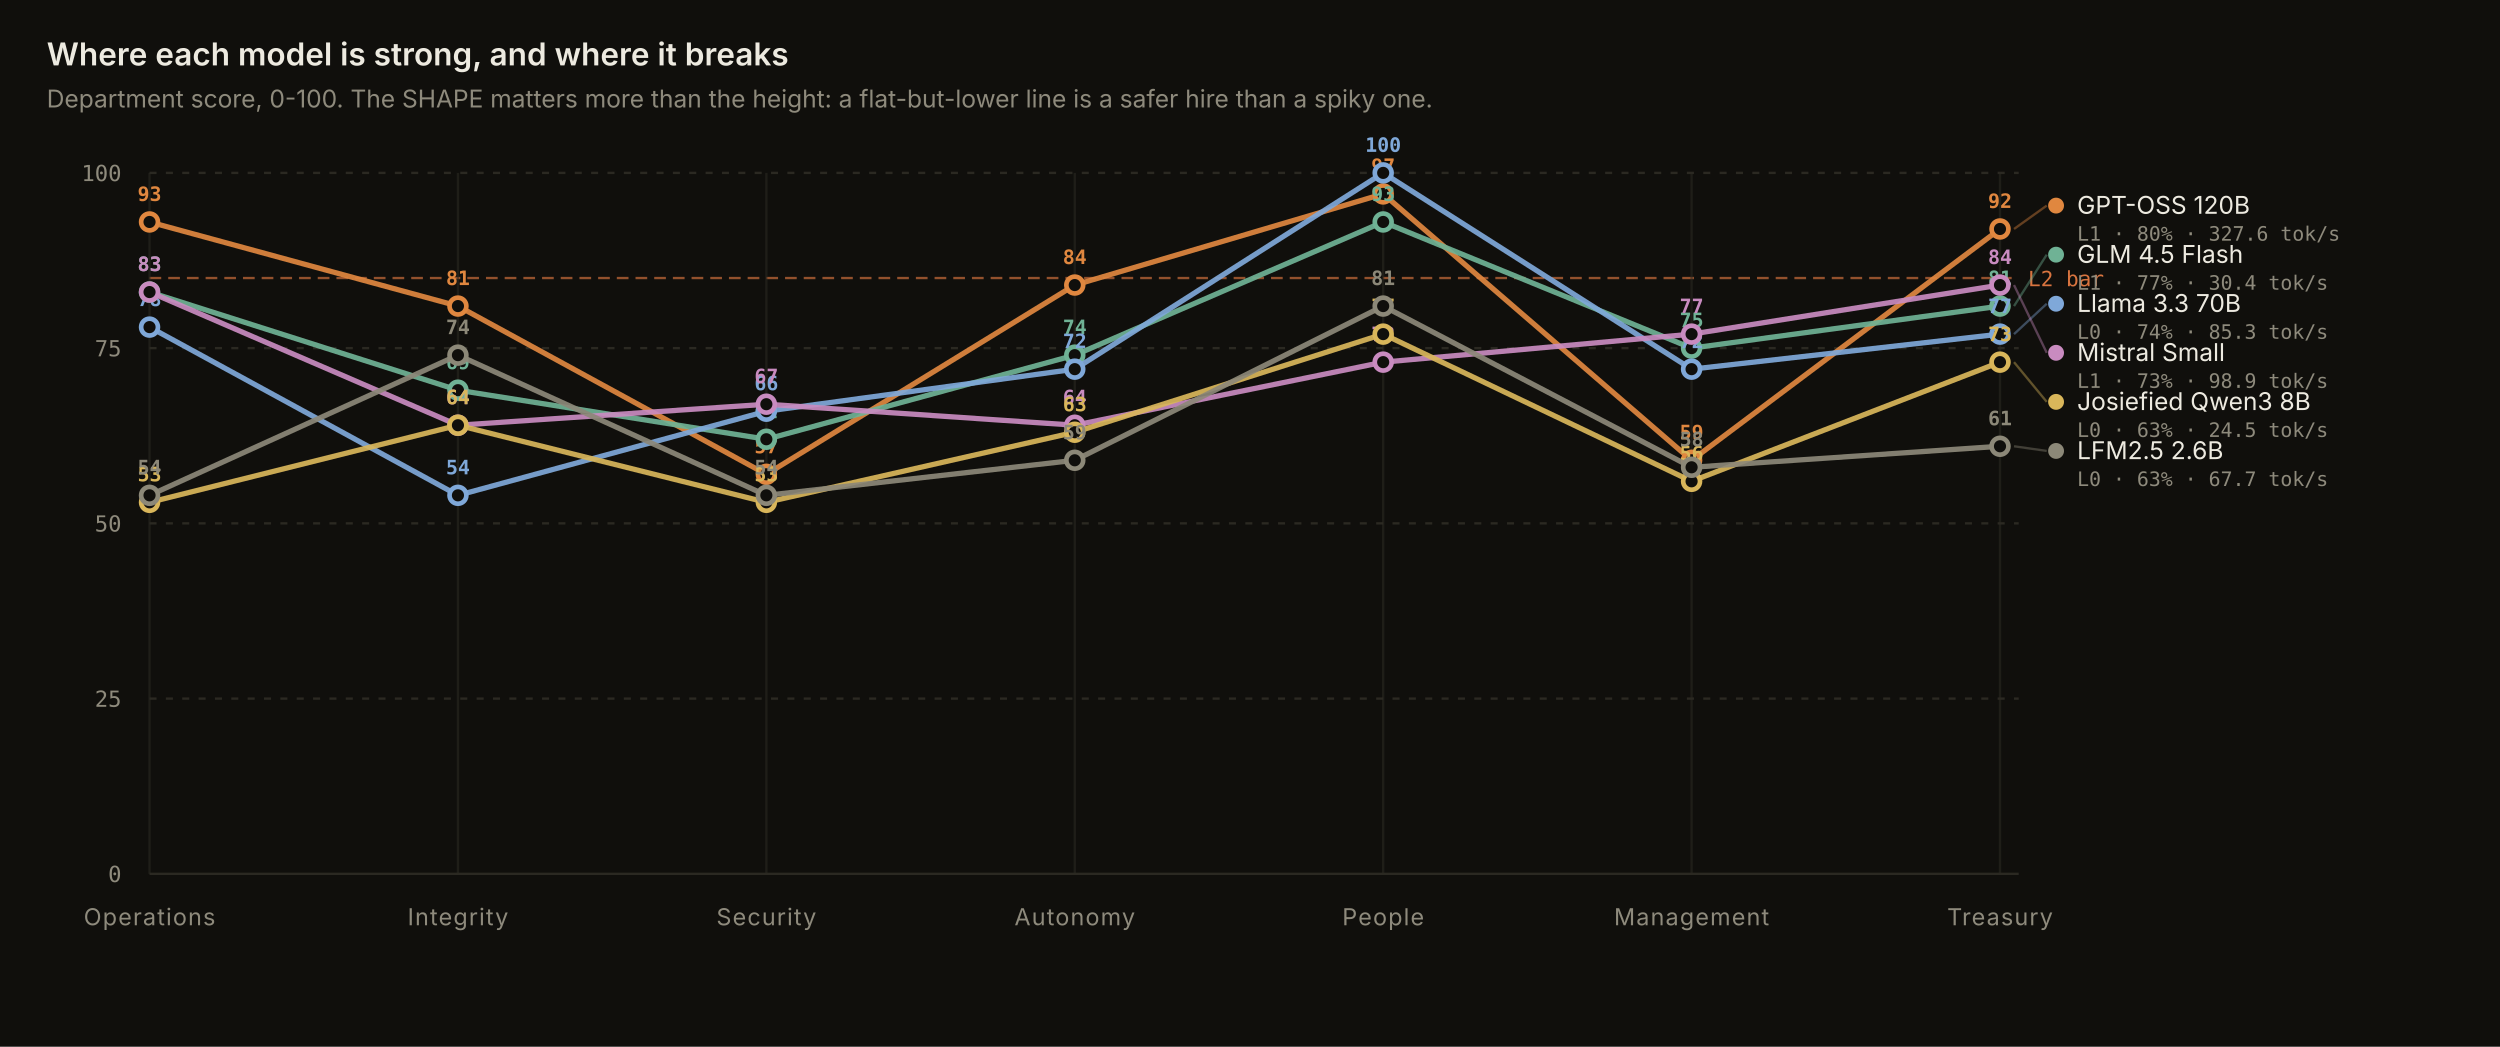
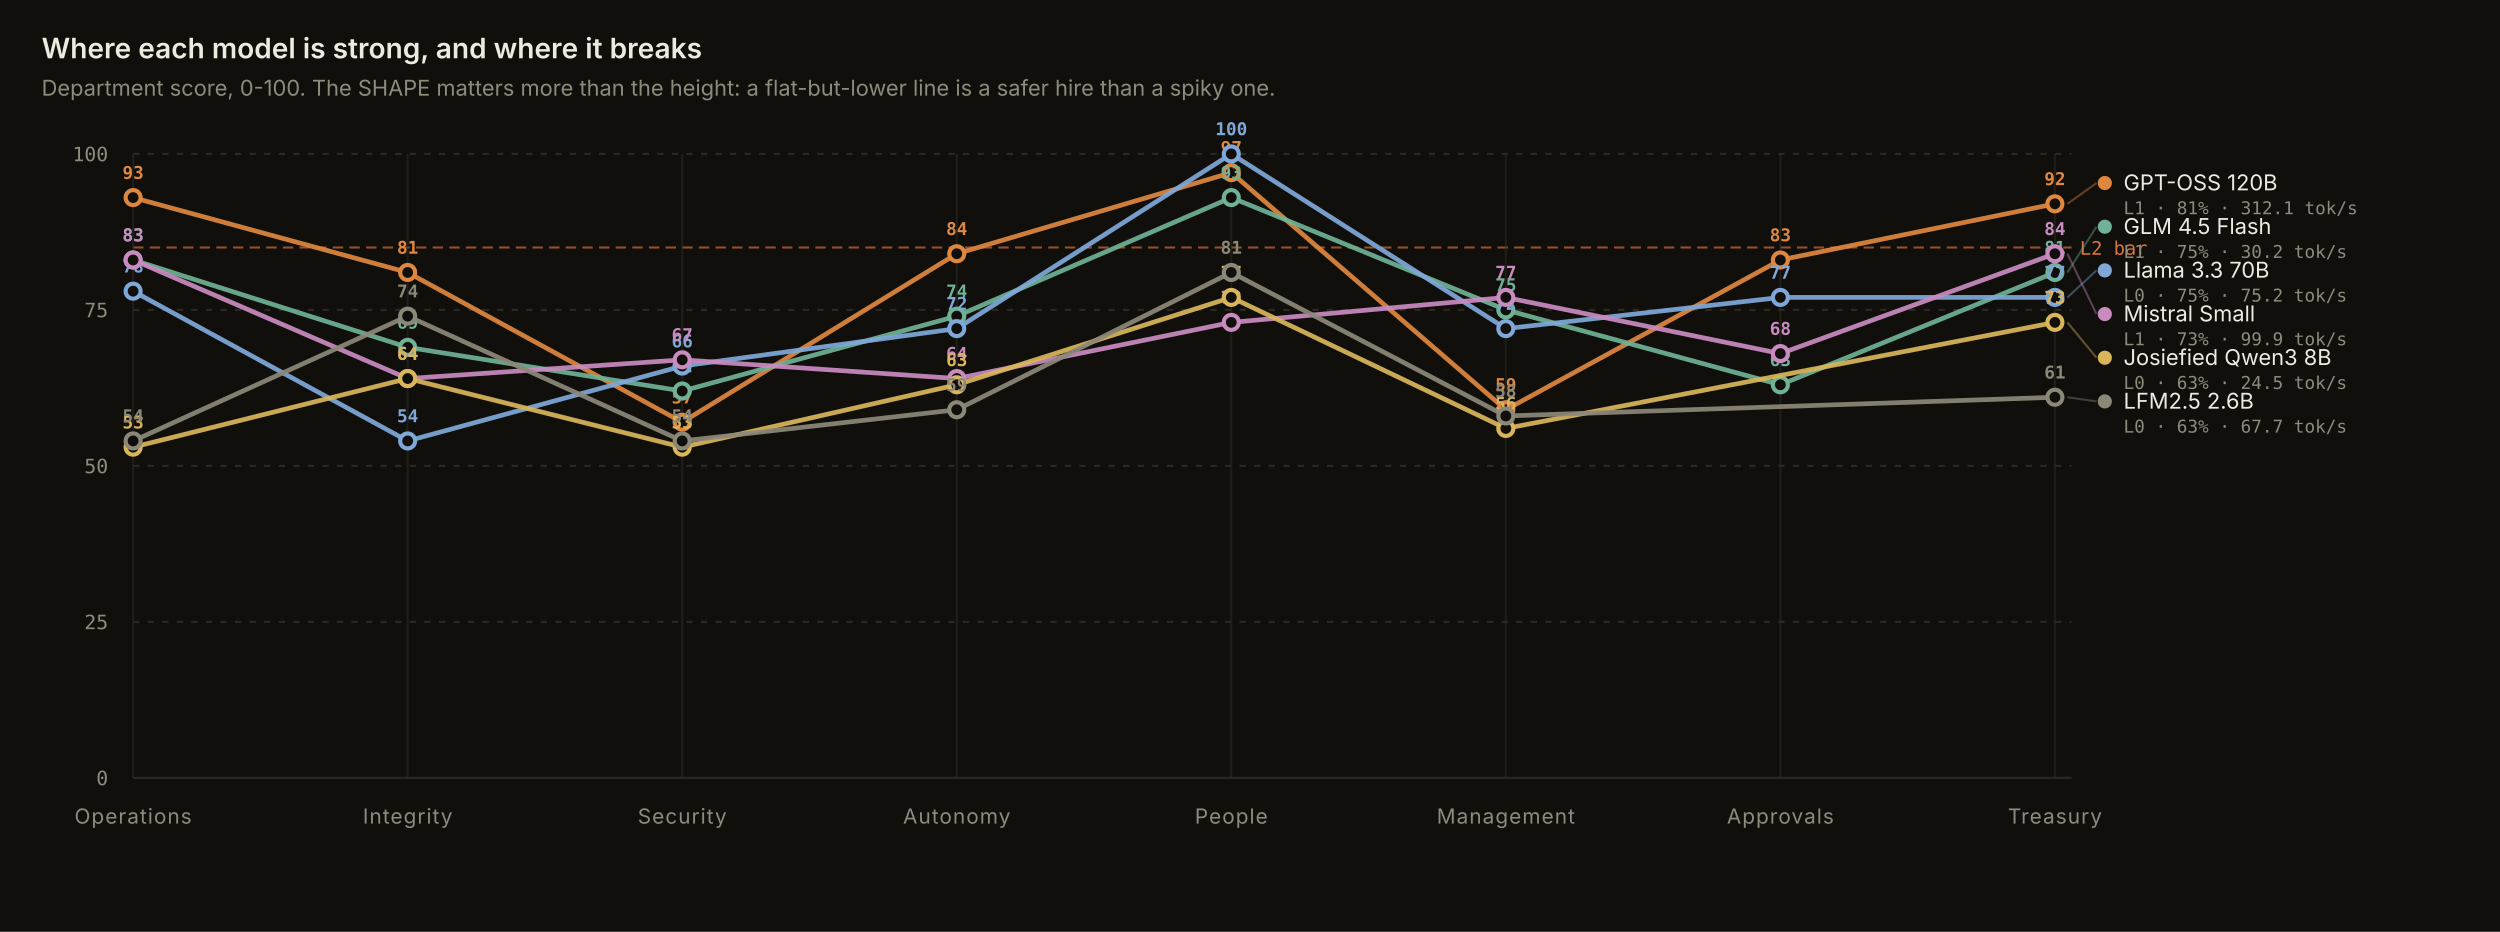
- <svg xmlns="http://www.w3.org/2000/svg" width="1070" height="448" viewBox="0 0 1070 448" font-family="ui-sans-serif, -apple-system, 'Segoe UI', Inter, Helvetica, Arial, sans-serif">
-   <rect width="1070" height="448" fill="#100F0C" />
+ <svg xmlns="http://www.w3.org/2000/svg" width="1202" height="448" viewBox="0 0 1202 448" font-family="ui-sans-serif, -apple-system, 'Segoe UI', Inter, Helvetica, Arial, sans-serif">
+   <rect width="1202" height="448" fill="#100F0C" />
  <text x="20" y="28" font-size="13.5" font-weight="600" fill="#EDEAE0">Where each model is strong, and where it breaks</text>
  <text x="20" y="46" font-size="10.5" fill="#8E8A7C">Department score, 0-100. The SHAPE matters more than the height: a flat-but-lower line is a safer hire than a spiky one.</text>
-   <line x1="64" y1="374" x2="864" y2="374" stroke="#2B2922" stroke-width="1" />
+   <line x1="64" y1="374" x2="996" y2="374" stroke="#2B2922" stroke-width="1" />
  <text x="52" y="377.5" font-size="9.5" text-anchor="end" fill="#8E8A7C" font-family="ui-monospace, 'SF Mono', 'Cascadia Mono', Menlo, Consolas, monospace">0</text>
-   <line x1="64" y1="299" x2="864" y2="299" stroke="#2B2922" stroke-width="1" stroke-dasharray="3 4" />
+   <line x1="64" y1="299" x2="996" y2="299" stroke="#2B2922" stroke-width="1" stroke-dasharray="3 4" />
  <text x="52" y="302.5" font-size="9.5" text-anchor="end" fill="#8E8A7C" font-family="ui-monospace, 'SF Mono', 'Cascadia Mono', Menlo, Consolas, monospace">25</text>
-   <line x1="64" y1="224" x2="864" y2="224" stroke="#2B2922" stroke-width="1" stroke-dasharray="3 4" />
+   <line x1="64" y1="224" x2="996" y2="224" stroke="#2B2922" stroke-width="1" stroke-dasharray="3 4" />
  <text x="52" y="227.5" font-size="9.5" text-anchor="end" fill="#8E8A7C" font-family="ui-monospace, 'SF Mono', 'Cascadia Mono', Menlo, Consolas, monospace">50</text>
-   <line x1="64" y1="149" x2="864" y2="149" stroke="#2B2922" stroke-width="1" stroke-dasharray="3 4" />
+   <line x1="64" y1="149" x2="996" y2="149" stroke="#2B2922" stroke-width="1" stroke-dasharray="3 4" />
  <text x="52" y="152.5" font-size="9.5" text-anchor="end" fill="#8E8A7C" font-family="ui-monospace, 'SF Mono', 'Cascadia Mono', Menlo, Consolas, monospace">75</text>
-   <line x1="64" y1="74" x2="864" y2="74" stroke="#2B2922" stroke-width="1" stroke-dasharray="3 4" />
+   <line x1="64" y1="74" x2="996" y2="74" stroke="#2B2922" stroke-width="1" stroke-dasharray="3 4" />
  <text x="52" y="77.5" font-size="9.5" text-anchor="end" fill="#8E8A7C" font-family="ui-monospace, 'SF Mono', 'Cascadia Mono', Menlo, Consolas, monospace">100</text>
-   <line x1="64" y1="119" x2="864" y2="119" stroke="#D9743F" stroke-width="1" stroke-dasharray="5 3" opacity=".65" />
-   <text x="868" y="122.5" font-size="9" fill="#D9743F" font-family="ui-monospace, 'SF Mono', 'Cascadia Mono', Menlo, Consolas, monospace">L2 bar</text>
+   <line x1="64" y1="119" x2="996" y2="119" stroke="#D9743F" stroke-width="1" stroke-dasharray="5 3" opacity=".65" />
+   <text x="1000" y="122.5" font-size="9" fill="#D9743F" font-family="ui-monospace, 'SF Mono', 'Cascadia Mono', Menlo, Consolas, monospace">L2 bar</text>
  <text x="64" y="396" font-size="10" text-anchor="middle" fill="#8E8A7C" letter-spacing=".05em">Operations</text>
  <line x1="64" y1="74" x2="64" y2="374" stroke="#2B2922" stroke-width="1" opacity=".55" />
  <text x="196" y="396" font-size="10" text-anchor="middle" fill="#8E8A7C" letter-spacing=".05em">Integrity</text>
  <line x1="196" y1="74" x2="196" y2="374" stroke="#2B2922" stroke-width="1" opacity=".55" />
  <text x="328" y="396" font-size="10" text-anchor="middle" fill="#8E8A7C" letter-spacing=".05em">Security</text>
  <line x1="328" y1="74" x2="328" y2="374" stroke="#2B2922" stroke-width="1" opacity=".55" />
  <text x="460" y="396" font-size="10" text-anchor="middle" fill="#8E8A7C" letter-spacing=".05em">Autonomy</text>
  <line x1="460" y1="74" x2="460" y2="374" stroke="#2B2922" stroke-width="1" opacity=".55" />
  <text x="592" y="396" font-size="10" text-anchor="middle" fill="#8E8A7C" letter-spacing=".05em">People</text>
  <line x1="592" y1="74" x2="592" y2="374" stroke="#2B2922" stroke-width="1" opacity=".55" />
  <text x="724" y="396" font-size="10" text-anchor="middle" fill="#8E8A7C" letter-spacing=".05em">Management</text>
  <line x1="724" y1="74" x2="724" y2="374" stroke="#2B2922" stroke-width="1" opacity=".55" />
-   <text x="856" y="396" font-size="10" text-anchor="middle" fill="#8E8A7C" letter-spacing=".05em">Treasury</text>
+   <text x="856" y="396" font-size="10" text-anchor="middle" fill="#8E8A7C" letter-spacing=".05em">Approvals</text>
  <line x1="856" y1="74" x2="856" y2="374" stroke="#2B2922" stroke-width="1" opacity=".55" />
-   <polyline fill="none" stroke="#E0873F" stroke-width="2.25" stroke-linejoin="round" stroke-linecap="round" opacity=".92" points="64,95 196,131 328,203 460,122 592,83 724,197 856,98" />
+   <text x="988" y="396" font-size="10" text-anchor="middle" fill="#8E8A7C" letter-spacing=".05em">Treasury</text>
+   <line x1="988" y1="74" x2="988" y2="374" stroke="#2B2922" stroke-width="1" opacity=".55" />
+   <polyline fill="none" stroke="#E0873F" stroke-width="2.25" stroke-linejoin="round" stroke-linecap="round" opacity=".92" points="64,95 196,131 328,203 460,122 592,83 724,197 856,125 988,98" />
  <circle cx="64" cy="95" r="3.6" fill="#100F0C" stroke="#E0873F" stroke-width="2" />
  <text x="64" y="86" font-size="8.5" text-anchor="middle" fill="#E0873F" font-family="ui-monospace, 'SF Mono', 'Cascadia Mono', Menlo, Consolas, monospace" font-weight="600">93</text>
  <circle cx="196" cy="131" r="3.6" fill="#100F0C" stroke="#E0873F" stroke-width="2" />
  <text x="196" y="122" font-size="8.5" text-anchor="middle" fill="#E0873F" font-family="ui-monospace, 'SF Mono', 'Cascadia Mono', Menlo, Consolas, monospace" font-weight="600">81</text>
  <circle cx="328" cy="203" r="3.6" fill="#100F0C" stroke="#E0873F" stroke-width="2" />
  <text x="328" y="194" font-size="8.5" text-anchor="middle" fill="#E0873F" font-family="ui-monospace, 'SF Mono', 'Cascadia Mono', Menlo, Consolas, monospace" font-weight="600">57</text>
  <circle cx="460" cy="122" r="3.6" fill="#100F0C" stroke="#E0873F" stroke-width="2" />
  <text x="460" y="113" font-size="8.5" text-anchor="middle" fill="#E0873F" font-family="ui-monospace, 'SF Mono', 'Cascadia Mono', Menlo, Consolas, monospace" font-weight="600">84</text>
  <circle cx="592" cy="83" r="3.6" fill="#100F0C" stroke="#E0873F" stroke-width="2" />
  <text x="592" y="74" font-size="8.5" text-anchor="middle" fill="#E0873F" font-family="ui-monospace, 'SF Mono', 'Cascadia Mono', Menlo, Consolas, monospace" font-weight="600">97</text>
  <circle cx="724" cy="197" r="3.6" fill="#100F0C" stroke="#E0873F" stroke-width="2" />
  <text x="724" y="188" font-size="8.5" text-anchor="middle" fill="#E0873F" font-family="ui-monospace, 'SF Mono', 'Cascadia Mono', Menlo, Consolas, monospace" font-weight="600">59</text>
-   <circle cx="856" cy="98" r="3.6" fill="#100F0C" stroke="#E0873F" stroke-width="2" />
-   <text x="856" y="89" font-size="8.5" text-anchor="middle" fill="#E0873F" font-family="ui-monospace, 'SF Mono', 'Cascadia Mono', Menlo, Consolas, monospace" font-weight="600">92</text>
-   <line x1="862" y1="98" x2="876" y2="88" stroke="#E0873F" stroke-width="1" opacity=".4" />
-   <circle cx="880" cy="88" r="3.4" fill="#E0873F" />
-   <text x="889" y="91.5" font-size="10.5" fill="#EDEAE0">GPT-OSS 120B</text>
-   <text x="889" y="103" font-size="8.5" fill="#8E8A7C" font-family="ui-monospace, 'SF Mono', 'Cascadia Mono', Menlo, Consolas, monospace">L1 · 80% · 327.6 tok/s</text>
-   <polyline fill="none" stroke="#6FB295" stroke-width="2.25" stroke-linejoin="round" stroke-linecap="round" opacity=".92" points="64,125 196,167 328,188 460,152 592,95 724,149 856,131" />
+   <circle cx="856" cy="125" r="3.6" fill="#100F0C" stroke="#E0873F" stroke-width="2" />
+   <text x="856" y="116" font-size="8.5" text-anchor="middle" fill="#E0873F" font-family="ui-monospace, 'SF Mono', 'Cascadia Mono', Menlo, Consolas, monospace" font-weight="600">83</text>
+   <circle cx="988" cy="98" r="3.6" fill="#100F0C" stroke="#E0873F" stroke-width="2" />
+   <text x="988" y="89" font-size="8.5" text-anchor="middle" fill="#E0873F" font-family="ui-monospace, 'SF Mono', 'Cascadia Mono', Menlo, Consolas, monospace" font-weight="600">92</text>
+   <line x1="994" y1="98" x2="1008" y2="88" stroke="#E0873F" stroke-width="1" opacity=".4" />
+   <circle cx="1012" cy="88" r="3.4" fill="#E0873F" />
+   <text x="1021" y="91.5" font-size="10.5" fill="#EDEAE0">GPT-OSS 120B</text>
+   <text x="1021" y="103" font-size="8.5" fill="#8E8A7C" font-family="ui-monospace, 'SF Mono', 'Cascadia Mono', Menlo, Consolas, monospace">L1 · 81% · 312.1 tok/s</text>
+   <polyline fill="none" stroke="#6FB295" stroke-width="2.25" stroke-linejoin="round" stroke-linecap="round" opacity=".92" points="64,125 196,167 328,188 460,152 592,95 724,149 856,185 988,131" />
  <circle cx="64" cy="125" r="3.6" fill="#100F0C" stroke="#6FB295" stroke-width="2" />
  <text x="64" y="116" font-size="8.5" text-anchor="middle" fill="#6FB295" font-family="ui-monospace, 'SF Mono', 'Cascadia Mono', Menlo, Consolas, monospace" font-weight="600">83</text>
  <circle cx="196" cy="167" r="3.6" fill="#100F0C" stroke="#6FB295" stroke-width="2" />
  <text x="196" y="158" font-size="8.5" text-anchor="middle" fill="#6FB295" font-family="ui-monospace, 'SF Mono', 'Cascadia Mono', Menlo, Consolas, monospace" font-weight="600">69</text>
  <circle cx="328" cy="188" r="3.6" fill="#100F0C" stroke="#6FB295" stroke-width="2" />
  <text x="328" y="179" font-size="8.5" text-anchor="middle" fill="#6FB295" font-family="ui-monospace, 'SF Mono', 'Cascadia Mono', Menlo, Consolas, monospace" font-weight="600">62</text>
  <circle cx="460" cy="152" r="3.6" fill="#100F0C" stroke="#6FB295" stroke-width="2" />
  <text x="460" y="143" font-size="8.5" text-anchor="middle" fill="#6FB295" font-family="ui-monospace, 'SF Mono', 'Cascadia Mono', Menlo, Consolas, monospace" font-weight="600">74</text>
  <circle cx="592" cy="95" r="3.6" fill="#100F0C" stroke="#6FB295" stroke-width="2" />
  <text x="592" y="86" font-size="8.5" text-anchor="middle" fill="#6FB295" font-family="ui-monospace, 'SF Mono', 'Cascadia Mono', Menlo, Consolas, monospace" font-weight="600">93</text>
  <circle cx="724" cy="149" r="3.6" fill="#100F0C" stroke="#6FB295" stroke-width="2" />
  <text x="724" y="140" font-size="8.5" text-anchor="middle" fill="#6FB295" font-family="ui-monospace, 'SF Mono', 'Cascadia Mono', Menlo, Consolas, monospace" font-weight="600">75</text>
-   <circle cx="856" cy="131" r="3.6" fill="#100F0C" stroke="#6FB295" stroke-width="2" />
-   <text x="856" y="122" font-size="8.5" text-anchor="middle" fill="#6FB295" font-family="ui-monospace, 'SF Mono', 'Cascadia Mono', Menlo, Consolas, monospace" font-weight="600">81</text>
-   <line x1="862" y1="131" x2="876" y2="109" stroke="#6FB295" stroke-width="1" opacity=".4" />
-   <circle cx="880" cy="109" r="3.4" fill="#6FB295" />
-   <text x="889" y="112.5" font-size="10.5" fill="#EDEAE0">GLM 4.5 Flash</text>
-   <text x="889" y="124" font-size="8.5" fill="#8E8A7C" font-family="ui-monospace, 'SF Mono', 'Cascadia Mono', Menlo, Consolas, monospace">L1 · 77% · 30.4 tok/s</text>
-   <polyline fill="none" stroke="#7FA8D9" stroke-width="2.25" stroke-linejoin="round" stroke-linecap="round" opacity=".92" points="64,140 196,212 328,176 460,158 592,74 724,158 856,143" />
+   <circle cx="856" cy="185" r="3.6" fill="#100F0C" stroke="#6FB295" stroke-width="2" />
+   <text x="856" y="176" font-size="8.5" text-anchor="middle" fill="#6FB295" font-family="ui-monospace, 'SF Mono', 'Cascadia Mono', Menlo, Consolas, monospace" font-weight="600">63</text>
+   <circle cx="988" cy="131" r="3.6" fill="#100F0C" stroke="#6FB295" stroke-width="2" />
+   <text x="988" y="122" font-size="8.5" text-anchor="middle" fill="#6FB295" font-family="ui-monospace, 'SF Mono', 'Cascadia Mono', Menlo, Consolas, monospace" font-weight="600">81</text>
+   <line x1="994" y1="131" x2="1008" y2="109" stroke="#6FB295" stroke-width="1" opacity=".4" />
+   <circle cx="1012" cy="109" r="3.4" fill="#6FB295" />
+   <text x="1021" y="112.5" font-size="10.5" fill="#EDEAE0">GLM 4.5 Flash</text>
+   <text x="1021" y="124" font-size="8.5" fill="#8E8A7C" font-family="ui-monospace, 'SF Mono', 'Cascadia Mono', Menlo, Consolas, monospace">L1 · 75% · 30.2 tok/s</text>
+   <polyline fill="none" stroke="#7FA8D9" stroke-width="2.25" stroke-linejoin="round" stroke-linecap="round" opacity=".92" points="64,140 196,212 328,176 460,158 592,74 724,158 856,143 988,143" />
  <circle cx="64" cy="140" r="3.6" fill="#100F0C" stroke="#7FA8D9" stroke-width="2" />
  <text x="64" y="131" font-size="8.5" text-anchor="middle" fill="#7FA8D9" font-family="ui-monospace, 'SF Mono', 'Cascadia Mono', Menlo, Consolas, monospace" font-weight="600">78</text>
  <circle cx="196" cy="212" r="3.6" fill="#100F0C" stroke="#7FA8D9" stroke-width="2" />
  <text x="196" y="203" font-size="8.5" text-anchor="middle" fill="#7FA8D9" font-family="ui-monospace, 'SF Mono', 'Cascadia Mono', Menlo, Consolas, monospace" font-weight="600">54</text>
  <circle cx="328" cy="176" r="3.6" fill="#100F0C" stroke="#7FA8D9" stroke-width="2" />
  <text x="328" y="167" font-size="8.5" text-anchor="middle" fill="#7FA8D9" font-family="ui-monospace, 'SF Mono', 'Cascadia Mono', Menlo, Consolas, monospace" font-weight="600">66</text>
  <circle cx="460" cy="158" r="3.6" fill="#100F0C" stroke="#7FA8D9" stroke-width="2" />
  <text x="460" y="149" font-size="8.5" text-anchor="middle" fill="#7FA8D9" font-family="ui-monospace, 'SF Mono', 'Cascadia Mono', Menlo, Consolas, monospace" font-weight="600">72</text>
  <circle cx="592" cy="74" r="3.6" fill="#100F0C" stroke="#7FA8D9" stroke-width="2" />
  <text x="592" y="65" font-size="8.5" text-anchor="middle" fill="#7FA8D9" font-family="ui-monospace, 'SF Mono', 'Cascadia Mono', Menlo, Consolas, monospace" font-weight="600">100</text>
  <circle cx="724" cy="158" r="3.6" fill="#100F0C" stroke="#7FA8D9" stroke-width="2" />
  <text x="724" y="149" font-size="8.5" text-anchor="middle" fill="#7FA8D9" font-family="ui-monospace, 'SF Mono', 'Cascadia Mono', Menlo, Consolas, monospace" font-weight="600">72</text>
  <circle cx="856" cy="143" r="3.6" fill="#100F0C" stroke="#7FA8D9" stroke-width="2" />
  <text x="856" y="134" font-size="8.5" text-anchor="middle" fill="#7FA8D9" font-family="ui-monospace, 'SF Mono', 'Cascadia Mono', Menlo, Consolas, monospace" font-weight="600">77</text>
-   <line x1="862" y1="143" x2="876" y2="130" stroke="#7FA8D9" stroke-width="1" opacity=".4" />
-   <circle cx="880" cy="130" r="3.4" fill="#7FA8D9" />
-   <text x="889" y="133.5" font-size="10.5" fill="#EDEAE0">Llama 3.3 70B</text>
-   <text x="889" y="145" font-size="8.5" fill="#8E8A7C" font-family="ui-monospace, 'SF Mono', 'Cascadia Mono', Menlo, Consolas, monospace">L0 · 74% · 85.3 tok/s</text>
-   <polyline fill="none" stroke="#C98BC0" stroke-width="2.25" stroke-linejoin="round" stroke-linecap="round" opacity=".92" points="64,125 196,182 328,173 460,182 592,155 724,143 856,122" />
+   <circle cx="988" cy="143" r="3.6" fill="#100F0C" stroke="#7FA8D9" stroke-width="2" />
+   <text x="988" y="134" font-size="8.5" text-anchor="middle" fill="#7FA8D9" font-family="ui-monospace, 'SF Mono', 'Cascadia Mono', Menlo, Consolas, monospace" font-weight="600">77</text>
+   <line x1="994" y1="143" x2="1008" y2="130" stroke="#7FA8D9" stroke-width="1" opacity=".4" />
+   <circle cx="1012" cy="130" r="3.4" fill="#7FA8D9" />
+   <text x="1021" y="133.5" font-size="10.5" fill="#EDEAE0">Llama 3.3 70B</text>
+   <text x="1021" y="145" font-size="8.5" fill="#8E8A7C" font-family="ui-monospace, 'SF Mono', 'Cascadia Mono', Menlo, Consolas, monospace">L0 · 75% · 75.2 tok/s</text>
+   <polyline fill="none" stroke="#C98BC0" stroke-width="2.25" stroke-linejoin="round" stroke-linecap="round" opacity=".92" points="64,125 196,182 328,173 460,182 592,155 724,143 856,170 988,122" />
  <circle cx="64" cy="125" r="3.6" fill="#100F0C" stroke="#C98BC0" stroke-width="2" />
  <text x="64" y="116" font-size="8.5" text-anchor="middle" fill="#C98BC0" font-family="ui-monospace, 'SF Mono', 'Cascadia Mono', Menlo, Consolas, monospace" font-weight="600">83</text>
  <circle cx="196" cy="182" r="3.6" fill="#100F0C" stroke="#C98BC0" stroke-width="2" />
  <text x="196" y="173" font-size="8.5" text-anchor="middle" fill="#C98BC0" font-family="ui-monospace, 'SF Mono', 'Cascadia Mono', Menlo, Consolas, monospace" font-weight="600">64</text>
  <circle cx="328" cy="173" r="3.6" fill="#100F0C" stroke="#C98BC0" stroke-width="2" />
  <text x="328" y="164" font-size="8.5" text-anchor="middle" fill="#C98BC0" font-family="ui-monospace, 'SF Mono', 'Cascadia Mono', Menlo, Consolas, monospace" font-weight="600">67</text>
  <circle cx="460" cy="182" r="3.6" fill="#100F0C" stroke="#C98BC0" stroke-width="2" />
  <text x="460" y="173" font-size="8.5" text-anchor="middle" fill="#C98BC0" font-family="ui-monospace, 'SF Mono', 'Cascadia Mono', Menlo, Consolas, monospace" font-weight="600">64</text>
  <circle cx="592" cy="155" r="3.6" fill="#100F0C" stroke="#C98BC0" stroke-width="2" />
  <text x="592" y="146" font-size="8.5" text-anchor="middle" fill="#C98BC0" font-family="ui-monospace, 'SF Mono', 'Cascadia Mono', Menlo, Consolas, monospace" font-weight="600">73</text>
  <circle cx="724" cy="143" r="3.6" fill="#100F0C" stroke="#C98BC0" stroke-width="2" />
  <text x="724" y="134" font-size="8.5" text-anchor="middle" fill="#C98BC0" font-family="ui-monospace, 'SF Mono', 'Cascadia Mono', Menlo, Consolas, monospace" font-weight="600">77</text>
-   <circle cx="856" cy="122" r="3.6" fill="#100F0C" stroke="#C98BC0" stroke-width="2" />
-   <text x="856" y="113" font-size="8.5" text-anchor="middle" fill="#C98BC0" font-family="ui-monospace, 'SF Mono', 'Cascadia Mono', Menlo, Consolas, monospace" font-weight="600">84</text>
-   <line x1="862" y1="122" x2="876" y2="151" stroke="#C98BC0" stroke-width="1" opacity=".4" />
-   <circle cx="880" cy="151" r="3.4" fill="#C98BC0" />
-   <text x="889" y="154.5" font-size="10.5" fill="#EDEAE0">Mistral Small</text>
-   <text x="889" y="166" font-size="8.5" fill="#8E8A7C" font-family="ui-monospace, 'SF Mono', 'Cascadia Mono', Menlo, Consolas, monospace">L1 · 73% · 98.9 tok/s</text>
-   <polyline fill="none" stroke="#D9B65A" stroke-width="2.25" stroke-linejoin="round" stroke-linecap="round" opacity=".92" points="64,215 196,182 328,215 460,185 592,143 724,206 856,155" />
+   <circle cx="856" cy="170" r="3.6" fill="#100F0C" stroke="#C98BC0" stroke-width="2" />
+   <text x="856" y="161" font-size="8.5" text-anchor="middle" fill="#C98BC0" font-family="ui-monospace, 'SF Mono', 'Cascadia Mono', Menlo, Consolas, monospace" font-weight="600">68</text>
+   <circle cx="988" cy="122" r="3.6" fill="#100F0C" stroke="#C98BC0" stroke-width="2" />
+   <text x="988" y="113" font-size="8.5" text-anchor="middle" fill="#C98BC0" font-family="ui-monospace, 'SF Mono', 'Cascadia Mono', Menlo, Consolas, monospace" font-weight="600">84</text>
+   <line x1="994" y1="122" x2="1008" y2="151" stroke="#C98BC0" stroke-width="1" opacity=".4" />
+   <circle cx="1012" cy="151" r="3.4" fill="#C98BC0" />
+   <text x="1021" y="154.5" font-size="10.5" fill="#EDEAE0">Mistral Small</text>
+   <text x="1021" y="166" font-size="8.5" fill="#8E8A7C" font-family="ui-monospace, 'SF Mono', 'Cascadia Mono', Menlo, Consolas, monospace">L1 · 73% · 99.9 tok/s</text>
+   <polyline fill="none" stroke="#D9B65A" stroke-width="2.25" stroke-linejoin="round" stroke-linecap="round" opacity=".92" points="64,215 196,182 328,215 460,185 592,143 724,206 988,155" />
  <circle cx="64" cy="215" r="3.6" fill="#100F0C" stroke="#D9B65A" stroke-width="2" />
  <text x="64" y="206" font-size="8.5" text-anchor="middle" fill="#D9B65A" font-family="ui-monospace, 'SF Mono', 'Cascadia Mono', Menlo, Consolas, monospace" font-weight="600">53</text>
  <circle cx="196" cy="182" r="3.6" fill="#100F0C" stroke="#D9B65A" stroke-width="2" />
  <text x="196" y="173" font-size="8.5" text-anchor="middle" fill="#D9B65A" font-family="ui-monospace, 'SF Mono', 'Cascadia Mono', Menlo, Consolas, monospace" font-weight="600">64</text>
  <circle cx="328" cy="215" r="3.6" fill="#100F0C" stroke="#D9B65A" stroke-width="2" />
  <text x="328" y="206" font-size="8.5" text-anchor="middle" fill="#D9B65A" font-family="ui-monospace, 'SF Mono', 'Cascadia Mono', Menlo, Consolas, monospace" font-weight="600">53</text>
  <circle cx="460" cy="185" r="3.6" fill="#100F0C" stroke="#D9B65A" stroke-width="2" />
  <text x="460" y="176" font-size="8.5" text-anchor="middle" fill="#D9B65A" font-family="ui-monospace, 'SF Mono', 'Cascadia Mono', Menlo, Consolas, monospace" font-weight="600">63</text>
  <circle cx="592" cy="143" r="3.6" fill="#100F0C" stroke="#D9B65A" stroke-width="2" />
  <text x="592" y="134" font-size="8.5" text-anchor="middle" fill="#D9B65A" font-family="ui-monospace, 'SF Mono', 'Cascadia Mono', Menlo, Consolas, monospace" font-weight="600">77</text>
  <circle cx="724" cy="206" r="3.6" fill="#100F0C" stroke="#D9B65A" stroke-width="2" />
  <text x="724" y="197" font-size="8.5" text-anchor="middle" fill="#D9B65A" font-family="ui-monospace, 'SF Mono', 'Cascadia Mono', Menlo, Consolas, monospace" font-weight="600">56</text>
-   <circle cx="856" cy="155" r="3.6" fill="#100F0C" stroke="#D9B65A" stroke-width="2" />
-   <text x="856" y="146" font-size="8.5" text-anchor="middle" fill="#D9B65A" font-family="ui-monospace, 'SF Mono', 'Cascadia Mono', Menlo, Consolas, monospace" font-weight="600">73</text>
-   <line x1="862" y1="155" x2="876" y2="172" stroke="#D9B65A" stroke-width="1" opacity=".4" />
-   <circle cx="880" cy="172" r="3.4" fill="#D9B65A" />
-   <text x="889" y="175.5" font-size="10.5" fill="#EDEAE0">Josiefied Qwen3 8B</text>
-   <text x="889" y="187" font-size="8.5" fill="#8E8A7C" font-family="ui-monospace, 'SF Mono', 'Cascadia Mono', Menlo, Consolas, monospace">L0 · 63% · 24.5 tok/s</text>
-   <polyline fill="none" stroke="#8C8878" stroke-width="2.25" stroke-linejoin="round" stroke-linecap="round" opacity=".92" points="64,212 196,152 328,212 460,197 592,131 724,200 856,191" />
+   <circle cx="988" cy="155" r="3.6" fill="#100F0C" stroke="#D9B65A" stroke-width="2" />
+   <text x="988" y="146" font-size="8.5" text-anchor="middle" fill="#D9B65A" font-family="ui-monospace, 'SF Mono', 'Cascadia Mono', Menlo, Consolas, monospace" font-weight="600">73</text>
+   <line x1="994" y1="155" x2="1008" y2="172" stroke="#D9B65A" stroke-width="1" opacity=".4" />
+   <circle cx="1012" cy="172" r="3.4" fill="#D9B65A" />
+   <text x="1021" y="175.5" font-size="10.5" fill="#EDEAE0">Josiefied Qwen3 8B</text>
+   <text x="1021" y="187" font-size="8.5" fill="#8E8A7C" font-family="ui-monospace, 'SF Mono', 'Cascadia Mono', Menlo, Consolas, monospace">L0 · 63% · 24.5 tok/s</text>
+   <polyline fill="none" stroke="#8C8878" stroke-width="2.25" stroke-linejoin="round" stroke-linecap="round" opacity=".92" points="64,212 196,152 328,212 460,197 592,131 724,200 988,191" />
  <circle cx="64" cy="212" r="3.6" fill="#100F0C" stroke="#8C8878" stroke-width="2" />
  <text x="64" y="203" font-size="8.5" text-anchor="middle" fill="#8C8878" font-family="ui-monospace, 'SF Mono', 'Cascadia Mono', Menlo, Consolas, monospace" font-weight="600">54</text>
  <circle cx="196" cy="152" r="3.6" fill="#100F0C" stroke="#8C8878" stroke-width="2" />
  <text x="196" y="143" font-size="8.5" text-anchor="middle" fill="#8C8878" font-family="ui-monospace, 'SF Mono', 'Cascadia Mono', Menlo, Consolas, monospace" font-weight="600">74</text>
  <circle cx="328" cy="212" r="3.6" fill="#100F0C" stroke="#8C8878" stroke-width="2" />
  <text x="328" y="203" font-size="8.5" text-anchor="middle" fill="#8C8878" font-family="ui-monospace, 'SF Mono', 'Cascadia Mono', Menlo, Consolas, monospace" font-weight="600">54</text>
  <circle cx="460" cy="197" r="3.6" fill="#100F0C" stroke="#8C8878" stroke-width="2" />
  <text x="460" y="188" font-size="8.5" text-anchor="middle" fill="#8C8878" font-family="ui-monospace, 'SF Mono', 'Cascadia Mono', Menlo, Consolas, monospace" font-weight="600">59</text>
  <circle cx="592" cy="131" r="3.6" fill="#100F0C" stroke="#8C8878" stroke-width="2" />
  <text x="592" y="122" font-size="8.5" text-anchor="middle" fill="#8C8878" font-family="ui-monospace, 'SF Mono', 'Cascadia Mono', Menlo, Consolas, monospace" font-weight="600">81</text>
  <circle cx="724" cy="200" r="3.6" fill="#100F0C" stroke="#8C8878" stroke-width="2" />
  <text x="724" y="191" font-size="8.5" text-anchor="middle" fill="#8C8878" font-family="ui-monospace, 'SF Mono', 'Cascadia Mono', Menlo, Consolas, monospace" font-weight="600">58</text>
-   <circle cx="856" cy="191" r="3.6" fill="#100F0C" stroke="#8C8878" stroke-width="2" />
-   <text x="856" y="182" font-size="8.5" text-anchor="middle" fill="#8C8878" font-family="ui-monospace, 'SF Mono', 'Cascadia Mono', Menlo, Consolas, monospace" font-weight="600">61</text>
-   <line x1="862" y1="191" x2="876" y2="193" stroke="#8C8878" stroke-width="1" opacity=".4" />
-   <circle cx="880" cy="193" r="3.4" fill="#8C8878" />
-   <text x="889" y="196.5" font-size="10.5" fill="#EDEAE0">LFM2.5 2.6B</text>
-   <text x="889" y="208" font-size="8.5" fill="#8E8A7C" font-family="ui-monospace, 'SF Mono', 'Cascadia Mono', Menlo, Consolas, monospace">L0 · 63% · 67.7 tok/s</text>
+   <circle cx="988" cy="191" r="3.6" fill="#100F0C" stroke="#8C8878" stroke-width="2" />
+   <text x="988" y="182" font-size="8.5" text-anchor="middle" fill="#8C8878" font-family="ui-monospace, 'SF Mono', 'Cascadia Mono', Menlo, Consolas, monospace" font-weight="600">61</text>
+   <line x1="994" y1="191" x2="1008" y2="193" stroke="#8C8878" stroke-width="1" opacity=".4" />
+   <circle cx="1012" cy="193" r="3.4" fill="#8C8878" />
+   <text x="1021" y="196.5" font-size="10.5" fill="#EDEAE0">LFM2.5 2.6B</text>
+   <text x="1021" y="208" font-size="8.5" fill="#8E8A7C" font-family="ui-monospace, 'SF Mono', 'Cascadia Mono', Menlo, Consolas, monospace">L0 · 63% · 67.7 tok/s</text>
</svg>
